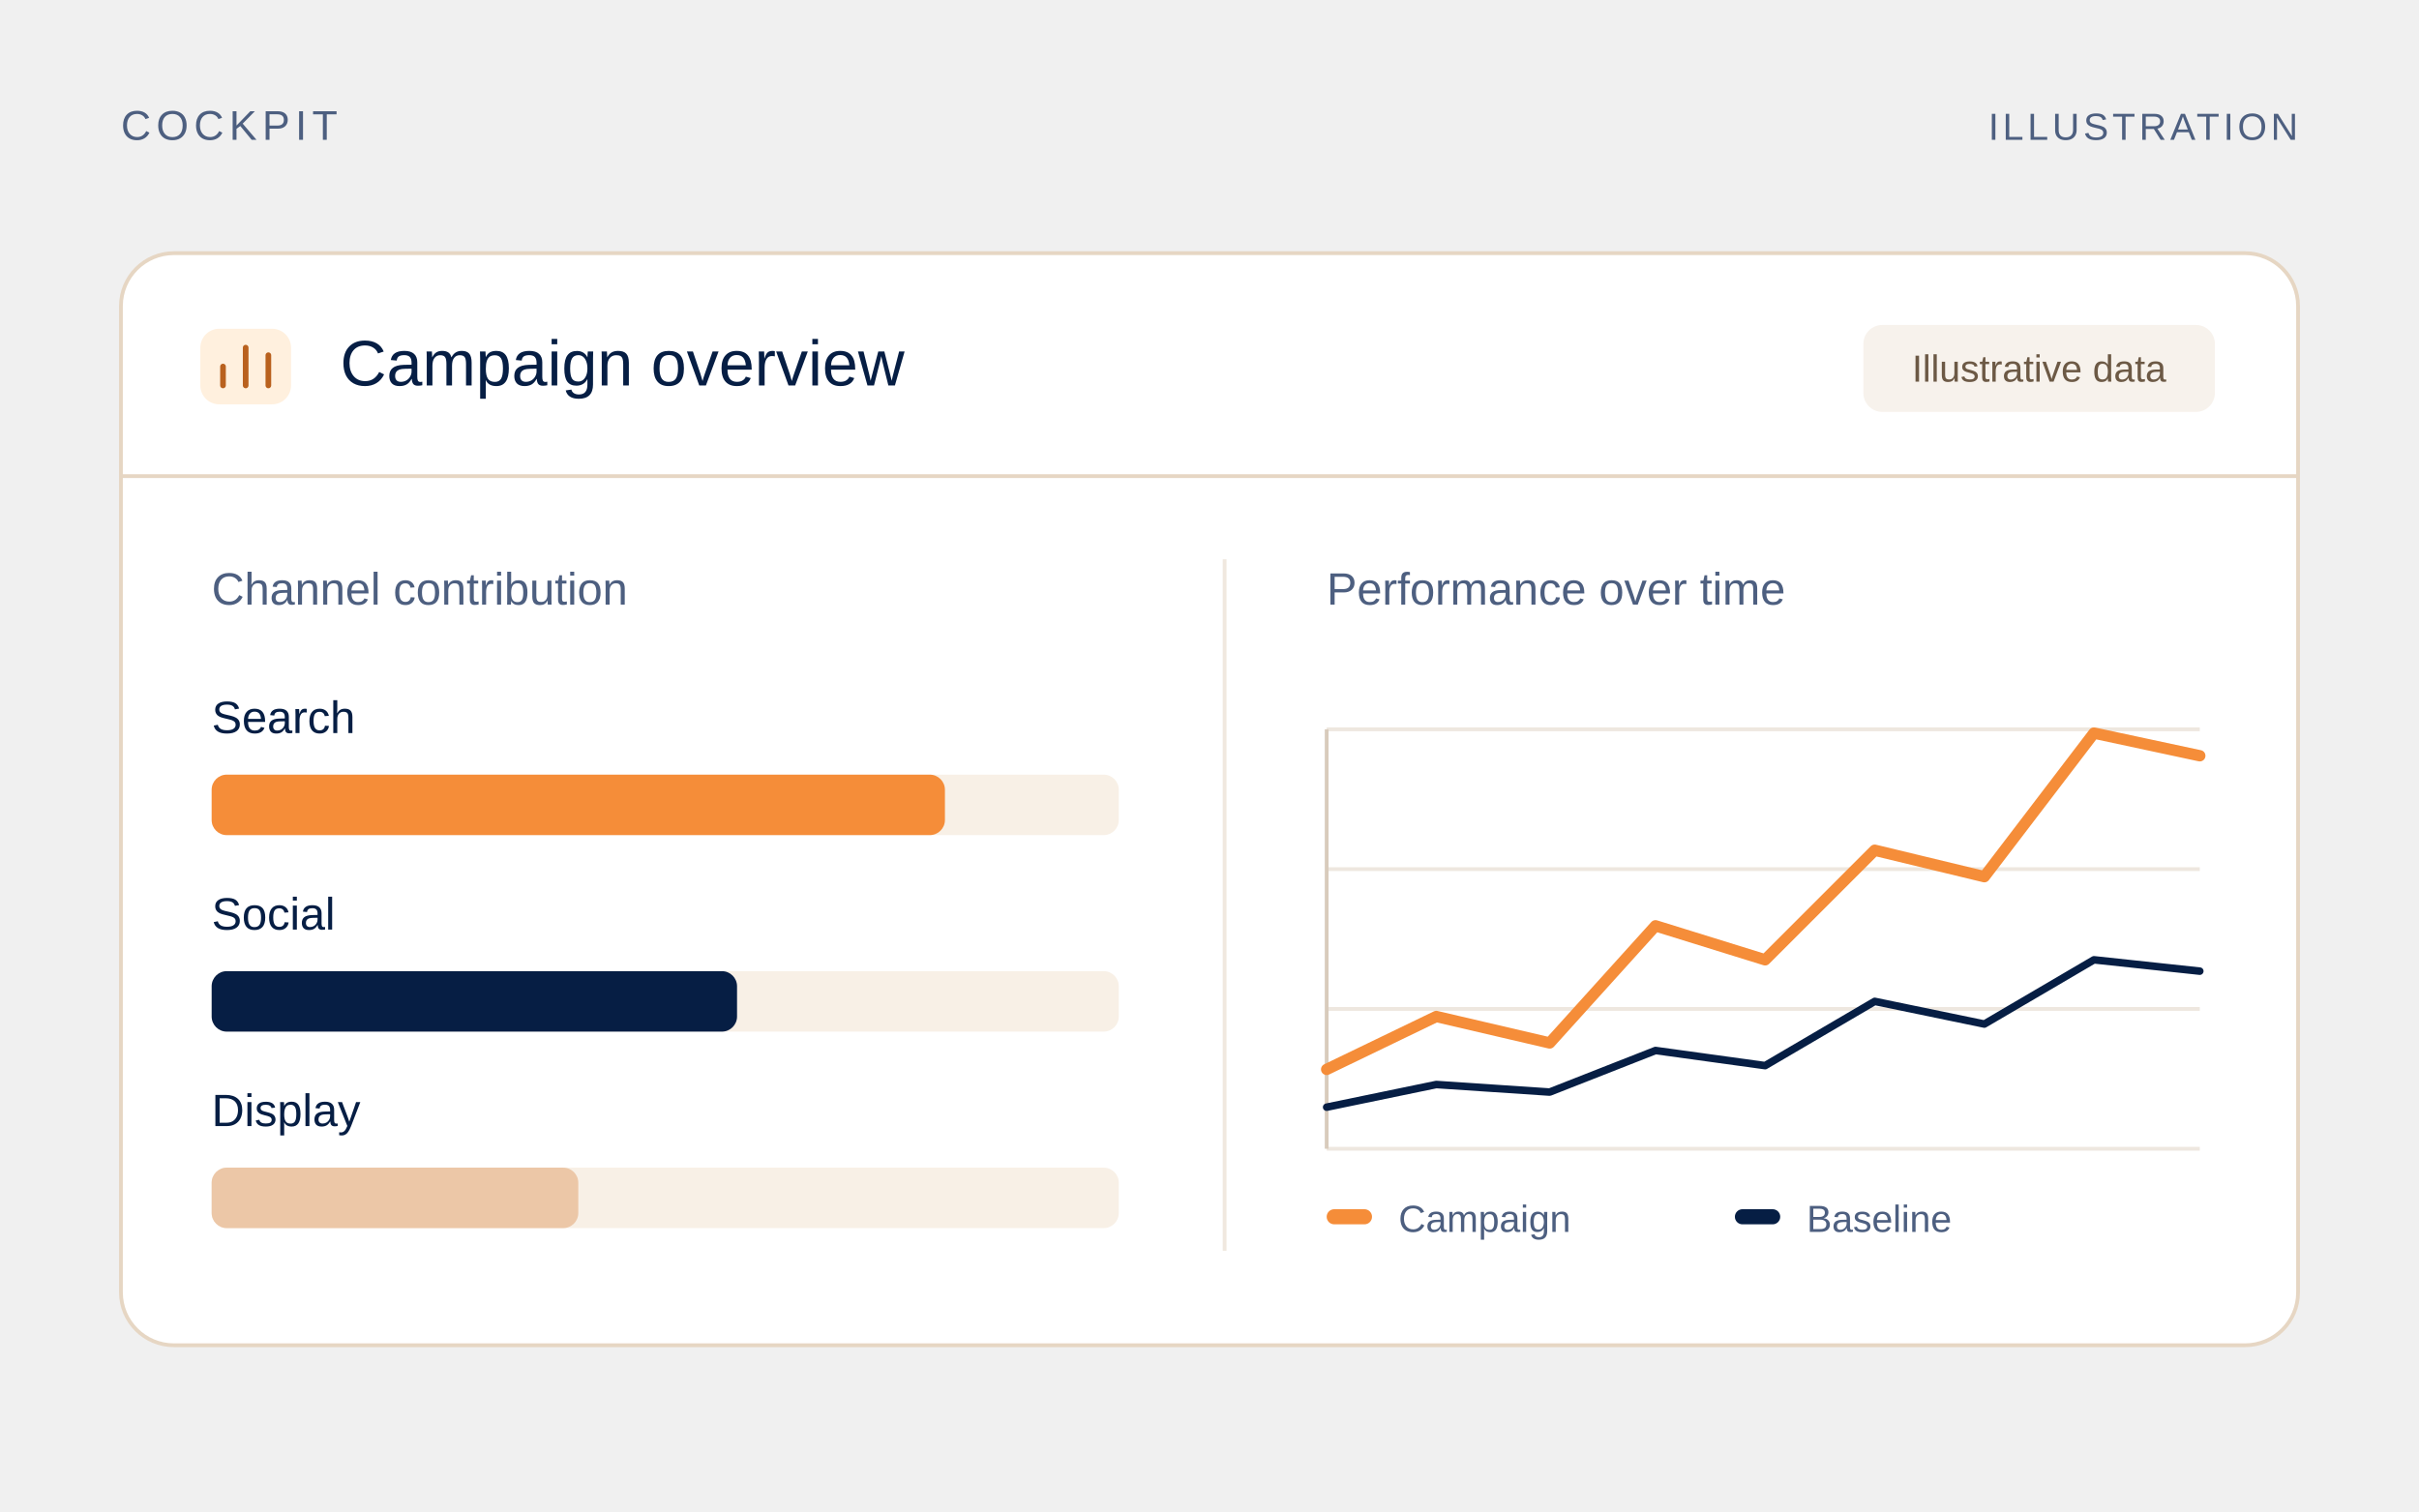
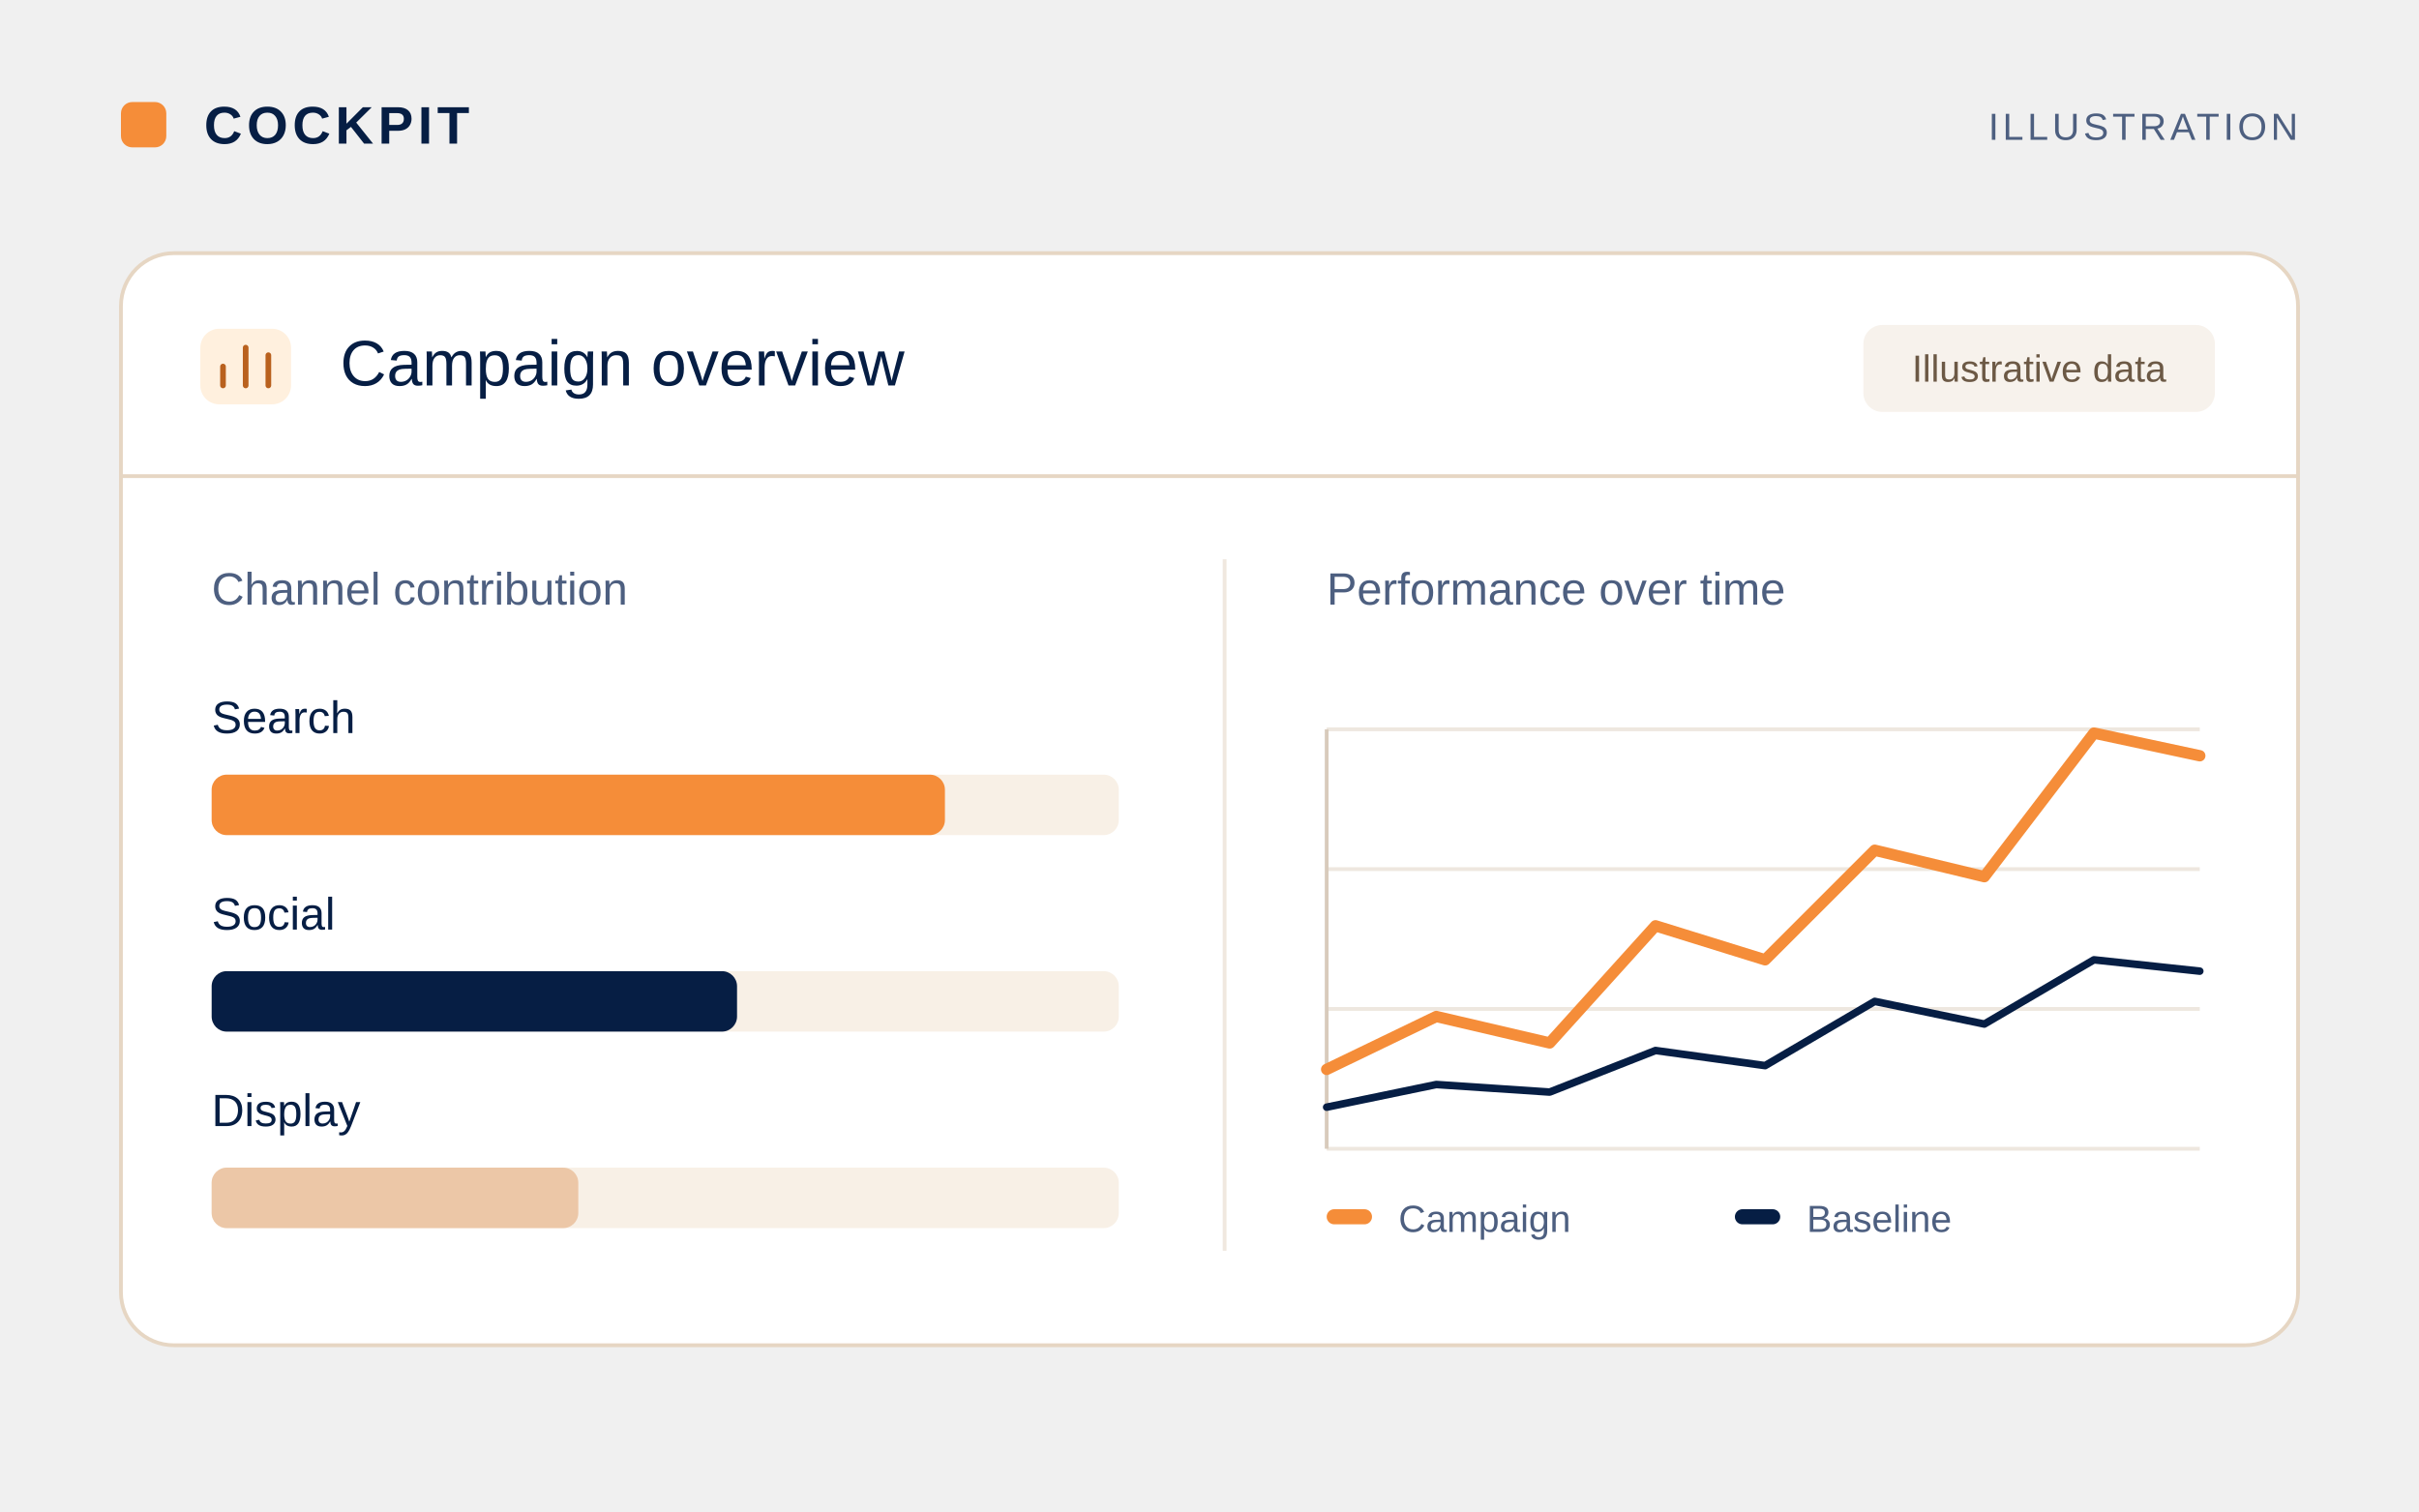
<svg xmlns="http://www.w3.org/2000/svg" width="640" height="400" viewBox="0 0 640 400" fill="none">
  <g font-family="Arial,Helvetica,sans-serif">
-     <text x="32" y="37" fill="#4D5F80" font-size="11" letter-spacing="1.4">COCKPIT</text>
+     <rect x="32" y="27" width="12" height="12" rx="3" fill="#F58D39" />
+     <text x="54" y="38" fill="#061E44" font-family="'DM Sans',Arial,Helvetica,sans-serif" font-size="14" font-weight="700" letter-spacing="1.2">COCKPIT</text>
    <text x="608" y="37" text-anchor="end" fill="#4D5F80" font-size="10" letter-spacing="1">ILLUSTRATION</text>
    <rect x="32" y="67" width="576" height="289" rx="14" fill="white" stroke="#E6D6C3" />
    <path d="M32 126h576" stroke="#E6D6C3" />
    <rect x="53" y="87" width="24" height="20" rx="5" fill="#FFF0DE" />
    <path d="M59 102v-5m6 5V92m6 10v-8" stroke="#B9611E" stroke-width="1.5" stroke-linecap="round" />
    <text x="90" y="102" fill="#061E44" font-size="17">Campaign overview</text>
    <rect x="493" y="86" width="93" height="23" rx="5" fill="#F7F2EC" />
    <text x="539.5" y="101" text-anchor="middle" fill="#6C5945" font-size="10">Illustrative data</text>
    <text x="56" y="160" fill="#4D5F80" font-size="12">Channel contribution</text>
    <path d="M324 148v183" stroke="#F0E8DF" />
    <text x="56" y="194" fill="#061E44" font-size="12">Search</text>
    <rect x="56" y="205" width="240" height="16" rx="4" fill="#F8F0E6" />
    <rect x="56" y="205" width="194" height="16" rx="4" fill="#F58D39" />
    <text x="56" y="246" fill="#061E44" font-size="12">Social</text>
    <rect x="56" y="257" width="240" height="16" rx="4" fill="#F8F0E6" />
    <rect x="56" y="257" width="139" height="16" rx="4" fill="#061E44" />
    <text x="56" y="298" fill="#061E44" font-size="12">Display</text>
    <rect x="56" y="309" width="240" height="16" rx="4" fill="#F8F0E6" />
    <rect x="56" y="309" width="97" height="16" rx="4" fill="#ECC7A7" />
    <text x="351" y="160" fill="#4D5F80" font-size="12">Performance over time</text>
    <path d="M351 193h231M351 230h231M351 267h231M351 304h231" stroke="#EEE7DF" />
    <path d="M351 304V193" stroke="#D8CBBC" />
    <path d="m351 283 29-14 30 7 28-31 29 9 29-29 29 7 29-38 28 6" stroke="#F58D39" stroke-width="3" stroke-linecap="round" stroke-linejoin="round" />
    <path d="m351 293 29-6 30 2 28-11 29 4 29-17 29 6 29-17 28 3" stroke="#061E44" stroke-width="2" stroke-linecap="round" stroke-linejoin="round" />
    <rect x="351" y="320" width="12" height="4" rx="2" fill="#F58D39" />
    <text x="370" y="326" fill="#4D5F80" font-size="10">Campaign</text>
    <rect x="459" y="320" width="12" height="4" rx="2" fill="#061E44" />
    <text x="478" y="326" fill="#4D5F80" font-size="10">Baseline</text>
  </g>
</svg>
